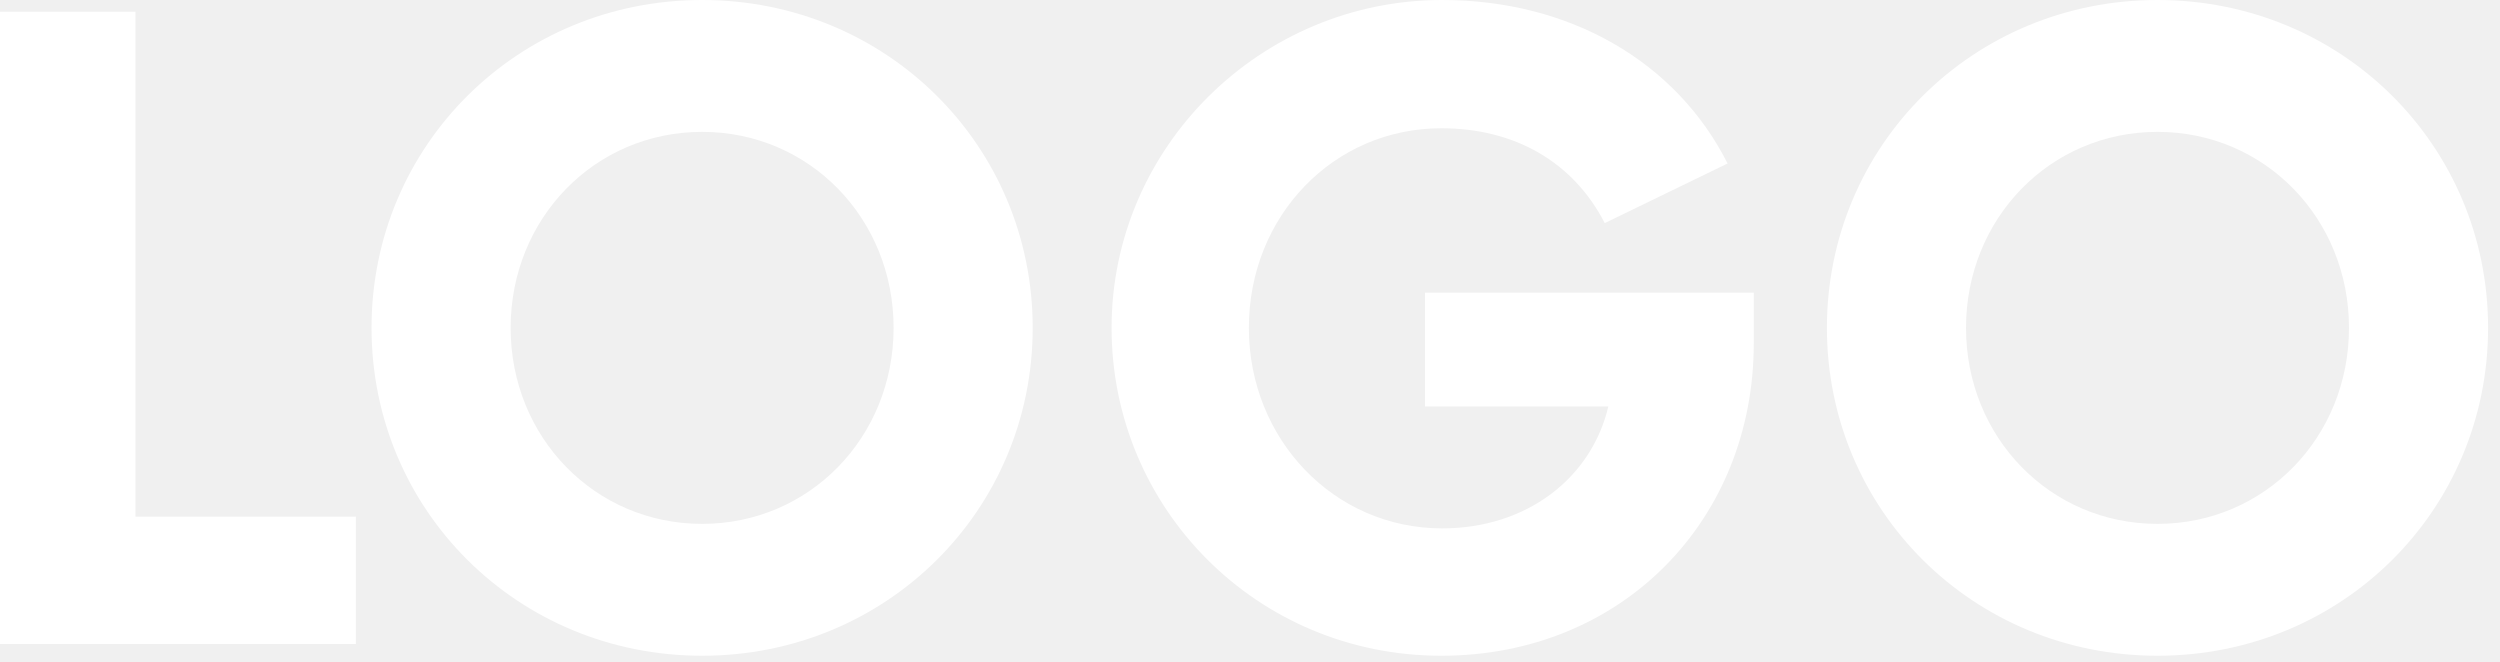
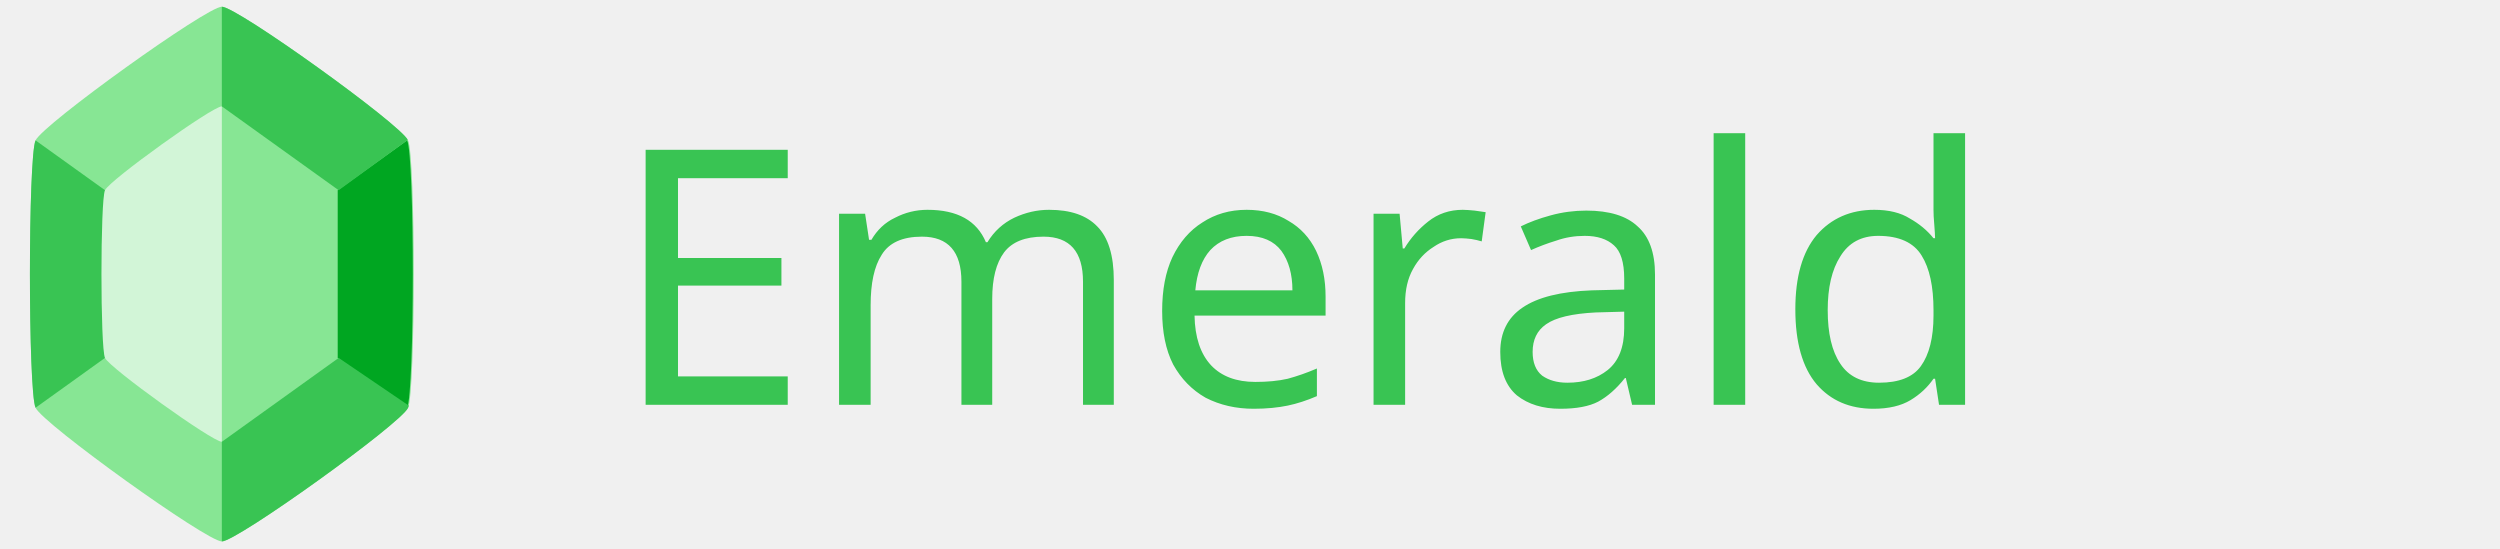
- <svg xmlns="http://www.w3.org/2000/svg" width="155" height="41" viewBox="0 0 155 41" fill="none">
-   <path d="M0 0.728V39.928H22.064V32.032H8.4V0.728H0Z" fill="white" />
-   <path d="M64.027 20.328C64.027 9.016 54.955 0 43.531 0C32.107 0 23.035 9.016 23.035 20.328C23.035 31.64 32.107 40.656 43.531 40.656C54.955 40.656 64.027 31.64 64.027 20.328ZM55.403 20.328C55.403 27.104 50.195 32.48 43.531 32.48C36.867 32.48 31.659 27.104 31.659 20.328C31.659 13.552 36.867 8.176 43.531 8.176C50.195 8.176 55.403 13.552 55.403 20.328Z" fill="white" />
-   <path d="M107.11 10.136C103.918 3.808 97.31 0 89.414 0C78.158 0 68.918 9.128 68.918 20.328C68.918 31.528 77.934 40.656 89.358 40.656C100.558 40.656 108.734 32.256 108.734 21.28V18.144H88.35V25.2H99.718C98.654 29.68 94.622 32.76 89.414 32.76C82.694 32.76 77.43 27.216 77.43 20.328C77.43 13.384 82.694 7.952 89.358 7.952C93.894 7.952 97.534 10.024 99.494 13.832L107.11 10.136Z" fill="white" />
-   <path d="M154.261 20.328C154.261 9.016 145.189 0 133.765 0C122.341 0 113.269 9.016 113.269 20.328C113.269 31.64 122.341 40.656 133.765 40.656C145.189 40.656 154.261 31.64 154.261 20.328ZM145.637 20.328C145.637 27.104 140.429 32.48 133.765 32.48C127.101 32.48 121.893 27.104 121.893 20.328C121.893 13.552 127.101 8.176 133.765 8.176C140.429 8.176 145.637 13.552 145.637 20.328Z" fill="white" />
+ <svg xmlns="http://www.w3.org/2000/svg" width="187" height="41" version="1.1" viewBox="0 0 49.477 10.848" xml:space="preserve">
+   <g transform="matrix(.1707 0 0 .1707 -1.0724 -.038407)" stroke-width="1.55">
+     <text x="43.002" y="-22.485" font-family="'Noto Sans Myanmar'" font-size="40px" style="line-height:1.25" xml:space="preserve">
+       <tspan x="43.002" y="-22.485" stroke-width="1.55" />
+     </text>
+     <g transform="matrix(.96875 0 0 .96875 1.0004 1)">
+       <g>
+         <path transform="matrix(.76919 0 0 .95622 14.163 32)" d="m23.189 33.465c-2.342 0-27.81-14.704-28.981-16.732s-1.171-31.436-9e-7 -33.465c1.171-2.029 26.639-16.732 28.981-16.732 2.342 0 27.81 14.704 28.981 16.732 1.171 2.029 1.171 31.436 1e-6 33.465-1.171 2.029-26.639 16.732-28.981 16.732z" fill="#87e694" stroke-linecap="round" stroke-linejoin="round" stroke-width=".775" />
+         <path d="m9.707 16c-0.028 0.061-0.056 0.148-0.082 0.258-0.026 0.11-0.052 0.244-0.076 0.4-0.049 0.313-0.094 0.714-0.137 1.193-0.042 0.479-0.08 1.036-0.115 1.656-0.035 0.62-0.068 1.302-0.096 2.037s-0.053 1.521-0.074 2.346-0.039 1.688-0.053 2.576-0.024 1.802-0.031 2.728c-0.007 0.927-0.012 1.865-0.012 2.805s0.005 1.878 0.012 2.805c0.007 0.927 0.017 1.84 0.031 2.728s0.032 1.752 0.053 2.576c0.021 0.824 0.046 1.611 0.074 2.346s0.061 1.417 0.096 2.037c0.035 0.62 0.073 1.177 0.115 1.656 0.042 0.479 0.087 0.88 0.137 1.193 0.025 0.157 0.05 0.29 0.076 0.4 0.026 0.11 0.054 0.197 0.082 0.258l8.31-5.965v-20.07z" fill="#39c453" />
+         <path d="m54.178 16c0.028 0.061 0.056 0.148 0.082 0.258 0.026 0.11 0.052 0.244 0.076 0.4 0.049 0.313 0.094 0.714 0.137 1.193 0.042 0.479 0.08 1.036 0.115 1.656 0.035 0.62 0.068 1.302 0.096 2.037s0.053 1.521 0.074 2.346 0.039 1.688 0.053 2.576c0.014 0.888 0.024 1.802 0.031 2.728 7e-3 0.927 0.012 1.865 0.012 2.805s-0.005 1.878-0.012 2.805c-7e-3 0.927-0.017 1.84-0.031 2.728s-0.032 1.752-0.053 2.576c-0.021 0.824-0.046 1.611-0.074 2.346-0.028 0.735-0.061 1.417-0.096 2.037-0.035 0.62-0.073 1.177-0.115 1.656-0.042 0.479-0.087 0.88-0.137 1.193-0.025 0.157-0.05 0.29-0.076 0.4-0.026 0.11-0.054 0.197-0.082 0.258l-8.31-5.965v-20.07z" fill="#00a621" />
+       </g>
+       <path transform="matrix(.48246 0 0 .59977 20.812 32)" d="m23.189-33.467c-2.342 1e-6 -27.81 14.706-28.982 16.735-1.171 2.029-1.171 31.435 0 33.463 1.171 2.029 26.639 16.735 28.982 16.735z" fill="#d2f5d7" stroke-linecap="round" stroke-linejoin="round" stroke-width=".775" />
+       <path d="m32 64c0.056 0 0.131-0.014 0.221-0.041 0.09-0.027 0.195-0.065 0.316-0.117 0.121-0.052 0.258-0.116 0.408-0.191 0.151-0.075 0.315-0.161 0.492-0.258 0.355-0.194 0.762-0.431 1.211-0.703 0.449-0.272 0.943-0.579 1.469-0.916 0.526-0.337 1.085-0.704 1.67-1.094 0.585-0.389 1.194-0.801 1.82-1.23 0.626-0.429 1.267-0.874 1.916-1.33 0.649-0.456 1.306-0.923 1.961-1.393 0.654-0.47 1.307-0.943 1.949-1.414 0.642-0.471 1.273-0.939 1.885-1.398 0.612-0.459 1.204-0.909 1.768-1.344 0.564-0.435 1.098-0.854 1.596-1.252 0.498-0.398 0.959-0.773 1.373-1.121 0.414-0.348 0.783-0.668 1.096-0.953 0.156-0.143 0.298-0.276 0.426-0.4s0.241-0.239 0.338-0.344c0.097-0.105 0.177-0.2 0.24-0.283 0.064-0.083 0.111-0.156 0.139-0.217 0.028-0.061 0.056-0.148 0.082-0.258l-8.393-5.707-13.982 10.037z" fill="#39c453" />
+       <path d="m54.225 15.893c-0.023-0.036-0.038-0.067-0.07-0.109-0.064-0.084-0.144-0.178-0.24-0.283-0.097-0.105-0.21-0.219-0.338-0.344s-0.269-0.258-0.426-0.4c-0.313-0.285-0.682-0.605-1.096-0.953-0.414-0.348-0.875-0.723-1.373-1.121-0.498-0.398-1.032-0.817-1.596-1.252-0.564-0.435-1.156-0.884-1.768-1.344-0.612-0.459-1.243-0.928-1.885-1.398-0.642-0.471-1.295-0.944-1.949-1.414s-1.312-0.937-1.961-1.393c-0.649-0.456-1.29-0.901-1.916-1.33-0.626-0.429-1.236-0.841-1.82-1.23s-1.144-0.757-1.67-1.094c-0.526-0.337-1.019-0.644-1.469-0.916-0.449-0.272-0.856-0.509-1.211-0.703-0.177-0.097-0.342-0.183-0.492-0.258-0.151-0.075-0.287-0.14-0.408-0.191-0.121-0.052-0.226-0.091-0.316-0.117-0.09-0.027-0.164-0.041-0.221-0.041v11.928l13.982 10.037 8.195-5.965z" fill="#39c453" />
+     </g>
+   </g>
+   <text x="12.09" y="8.013" fill="#39c453" font-family="Montserrat" font-size="7.056px" stroke-width=".265" style="line-height:1.25" xml:space="preserve">
+     <tspan x="12.09" y="8.013" fill="#39c453" font-family="Montserrat" font-size="7.056px" stroke-width=".265">Emerald</tspan>
+   </text>
+   <style>.cls-1{fill:#fed136;}</style>
</svg>
